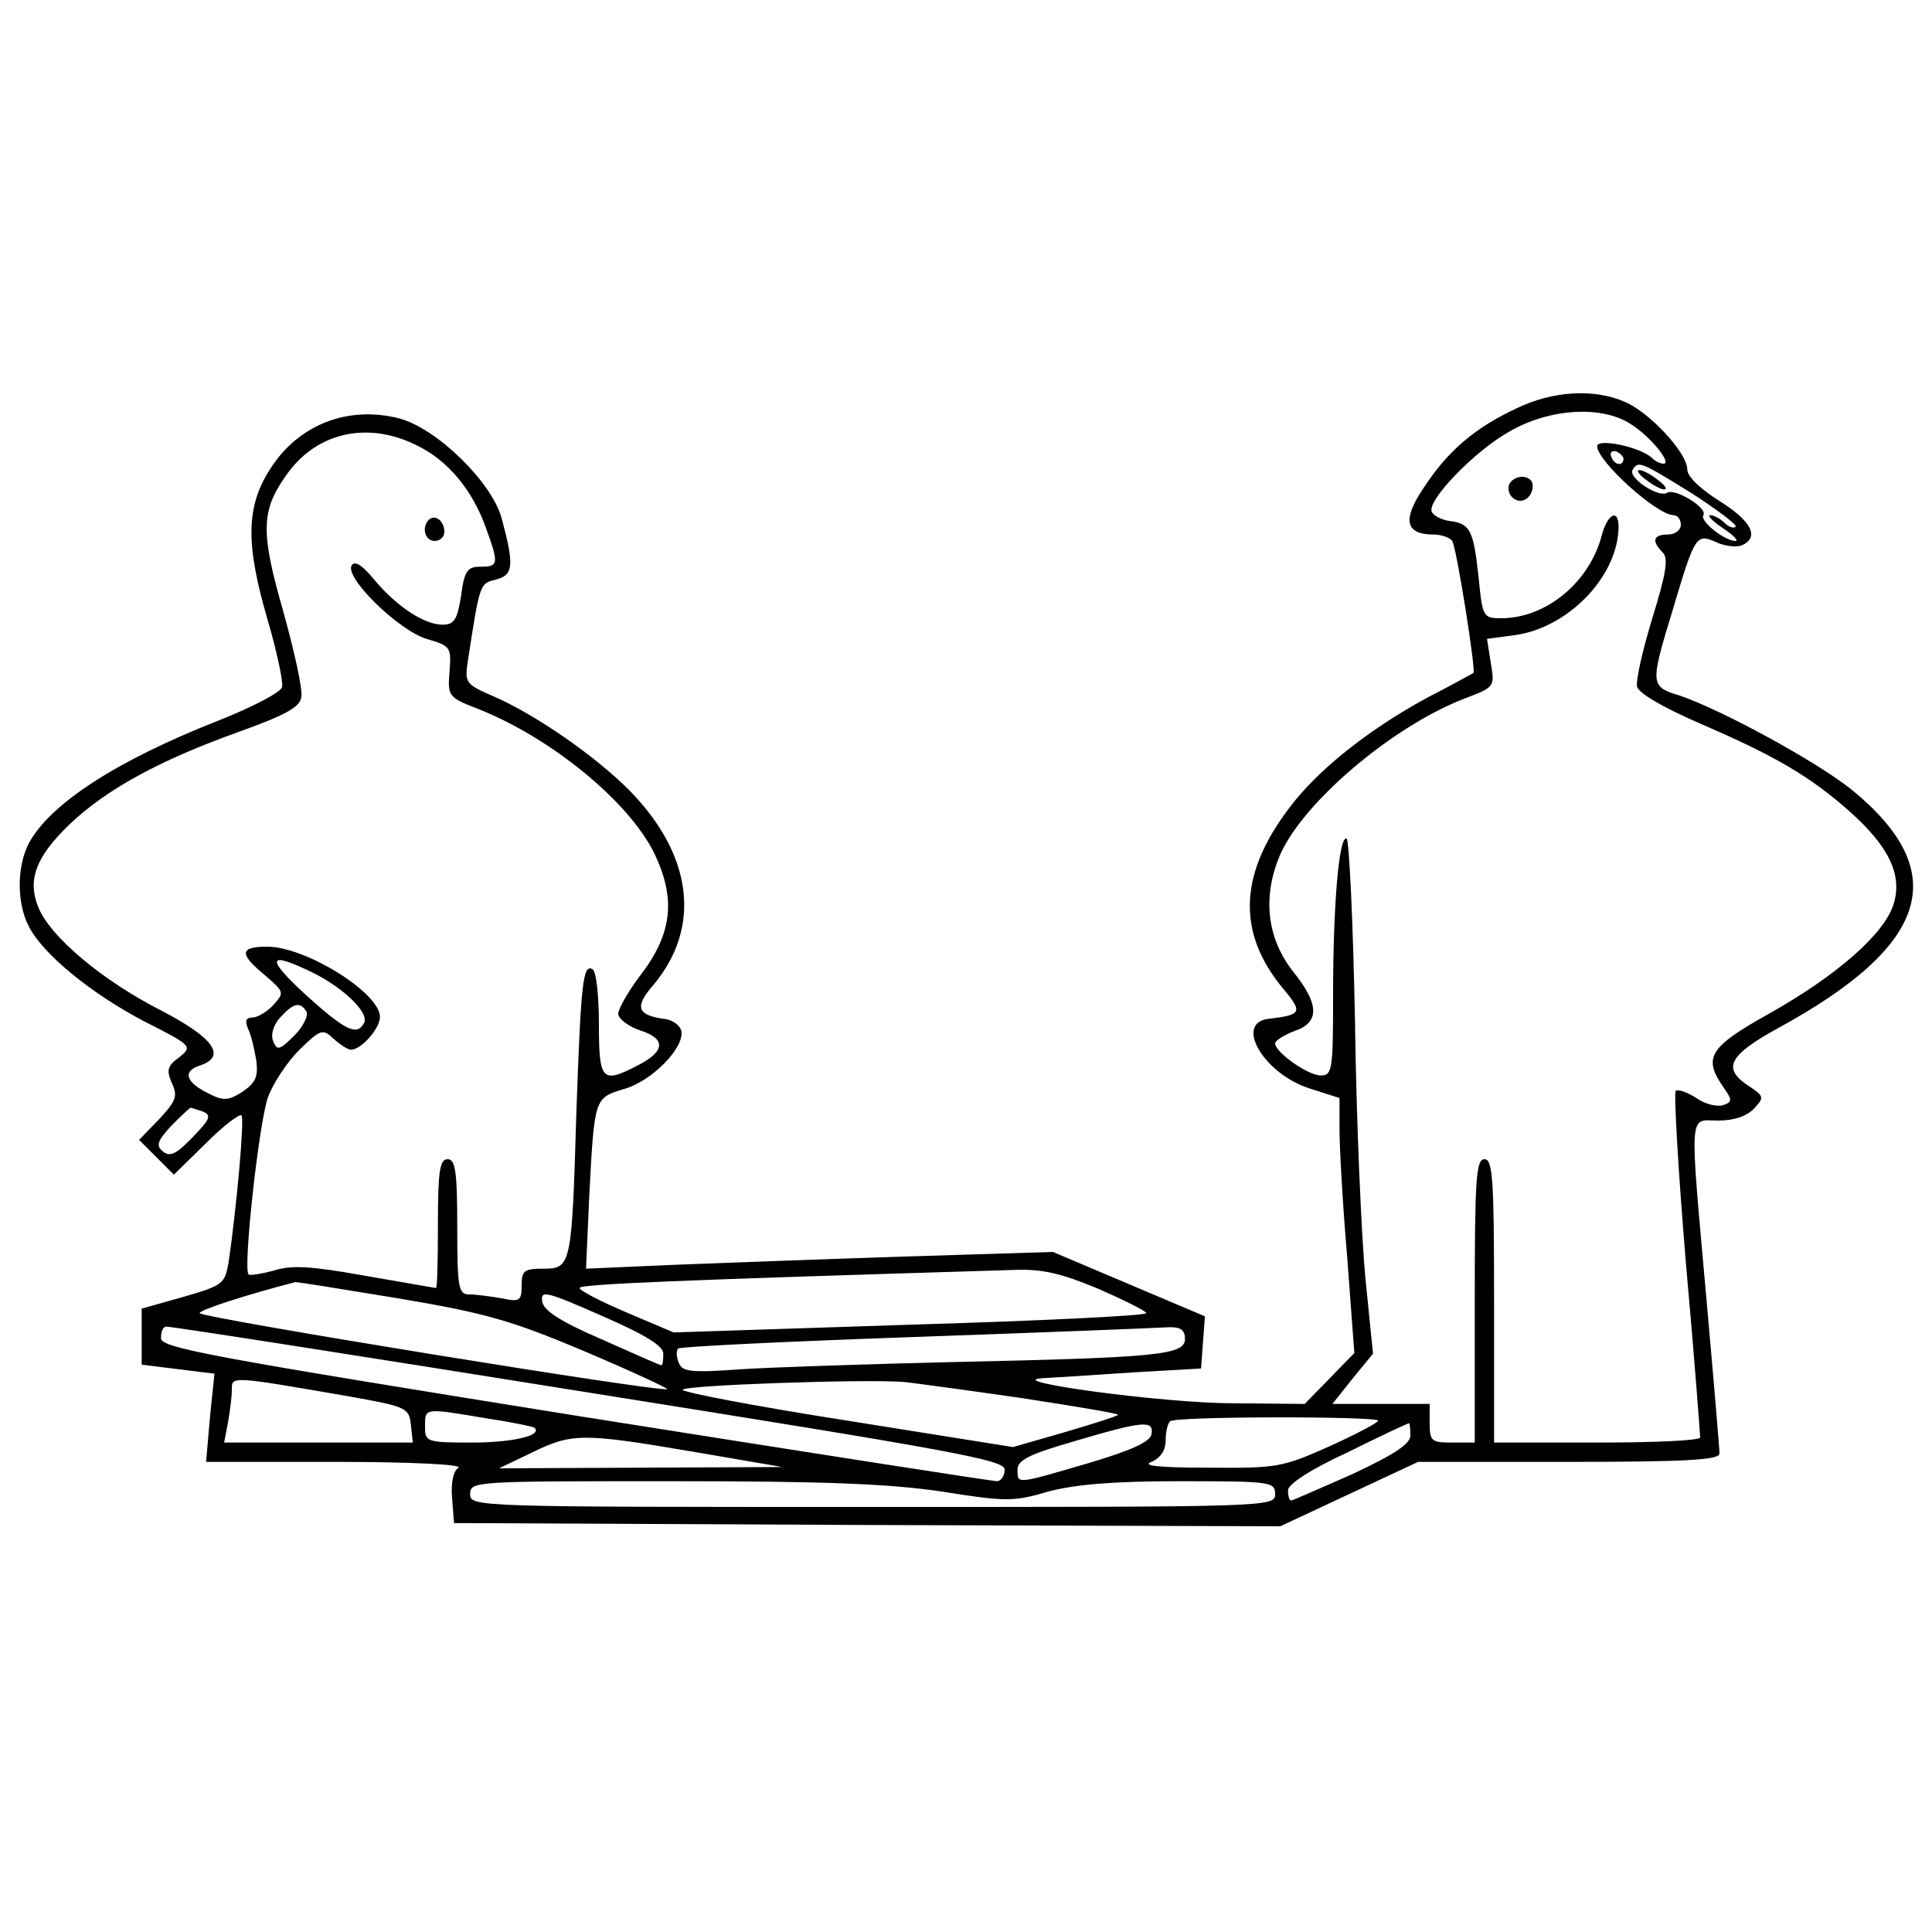
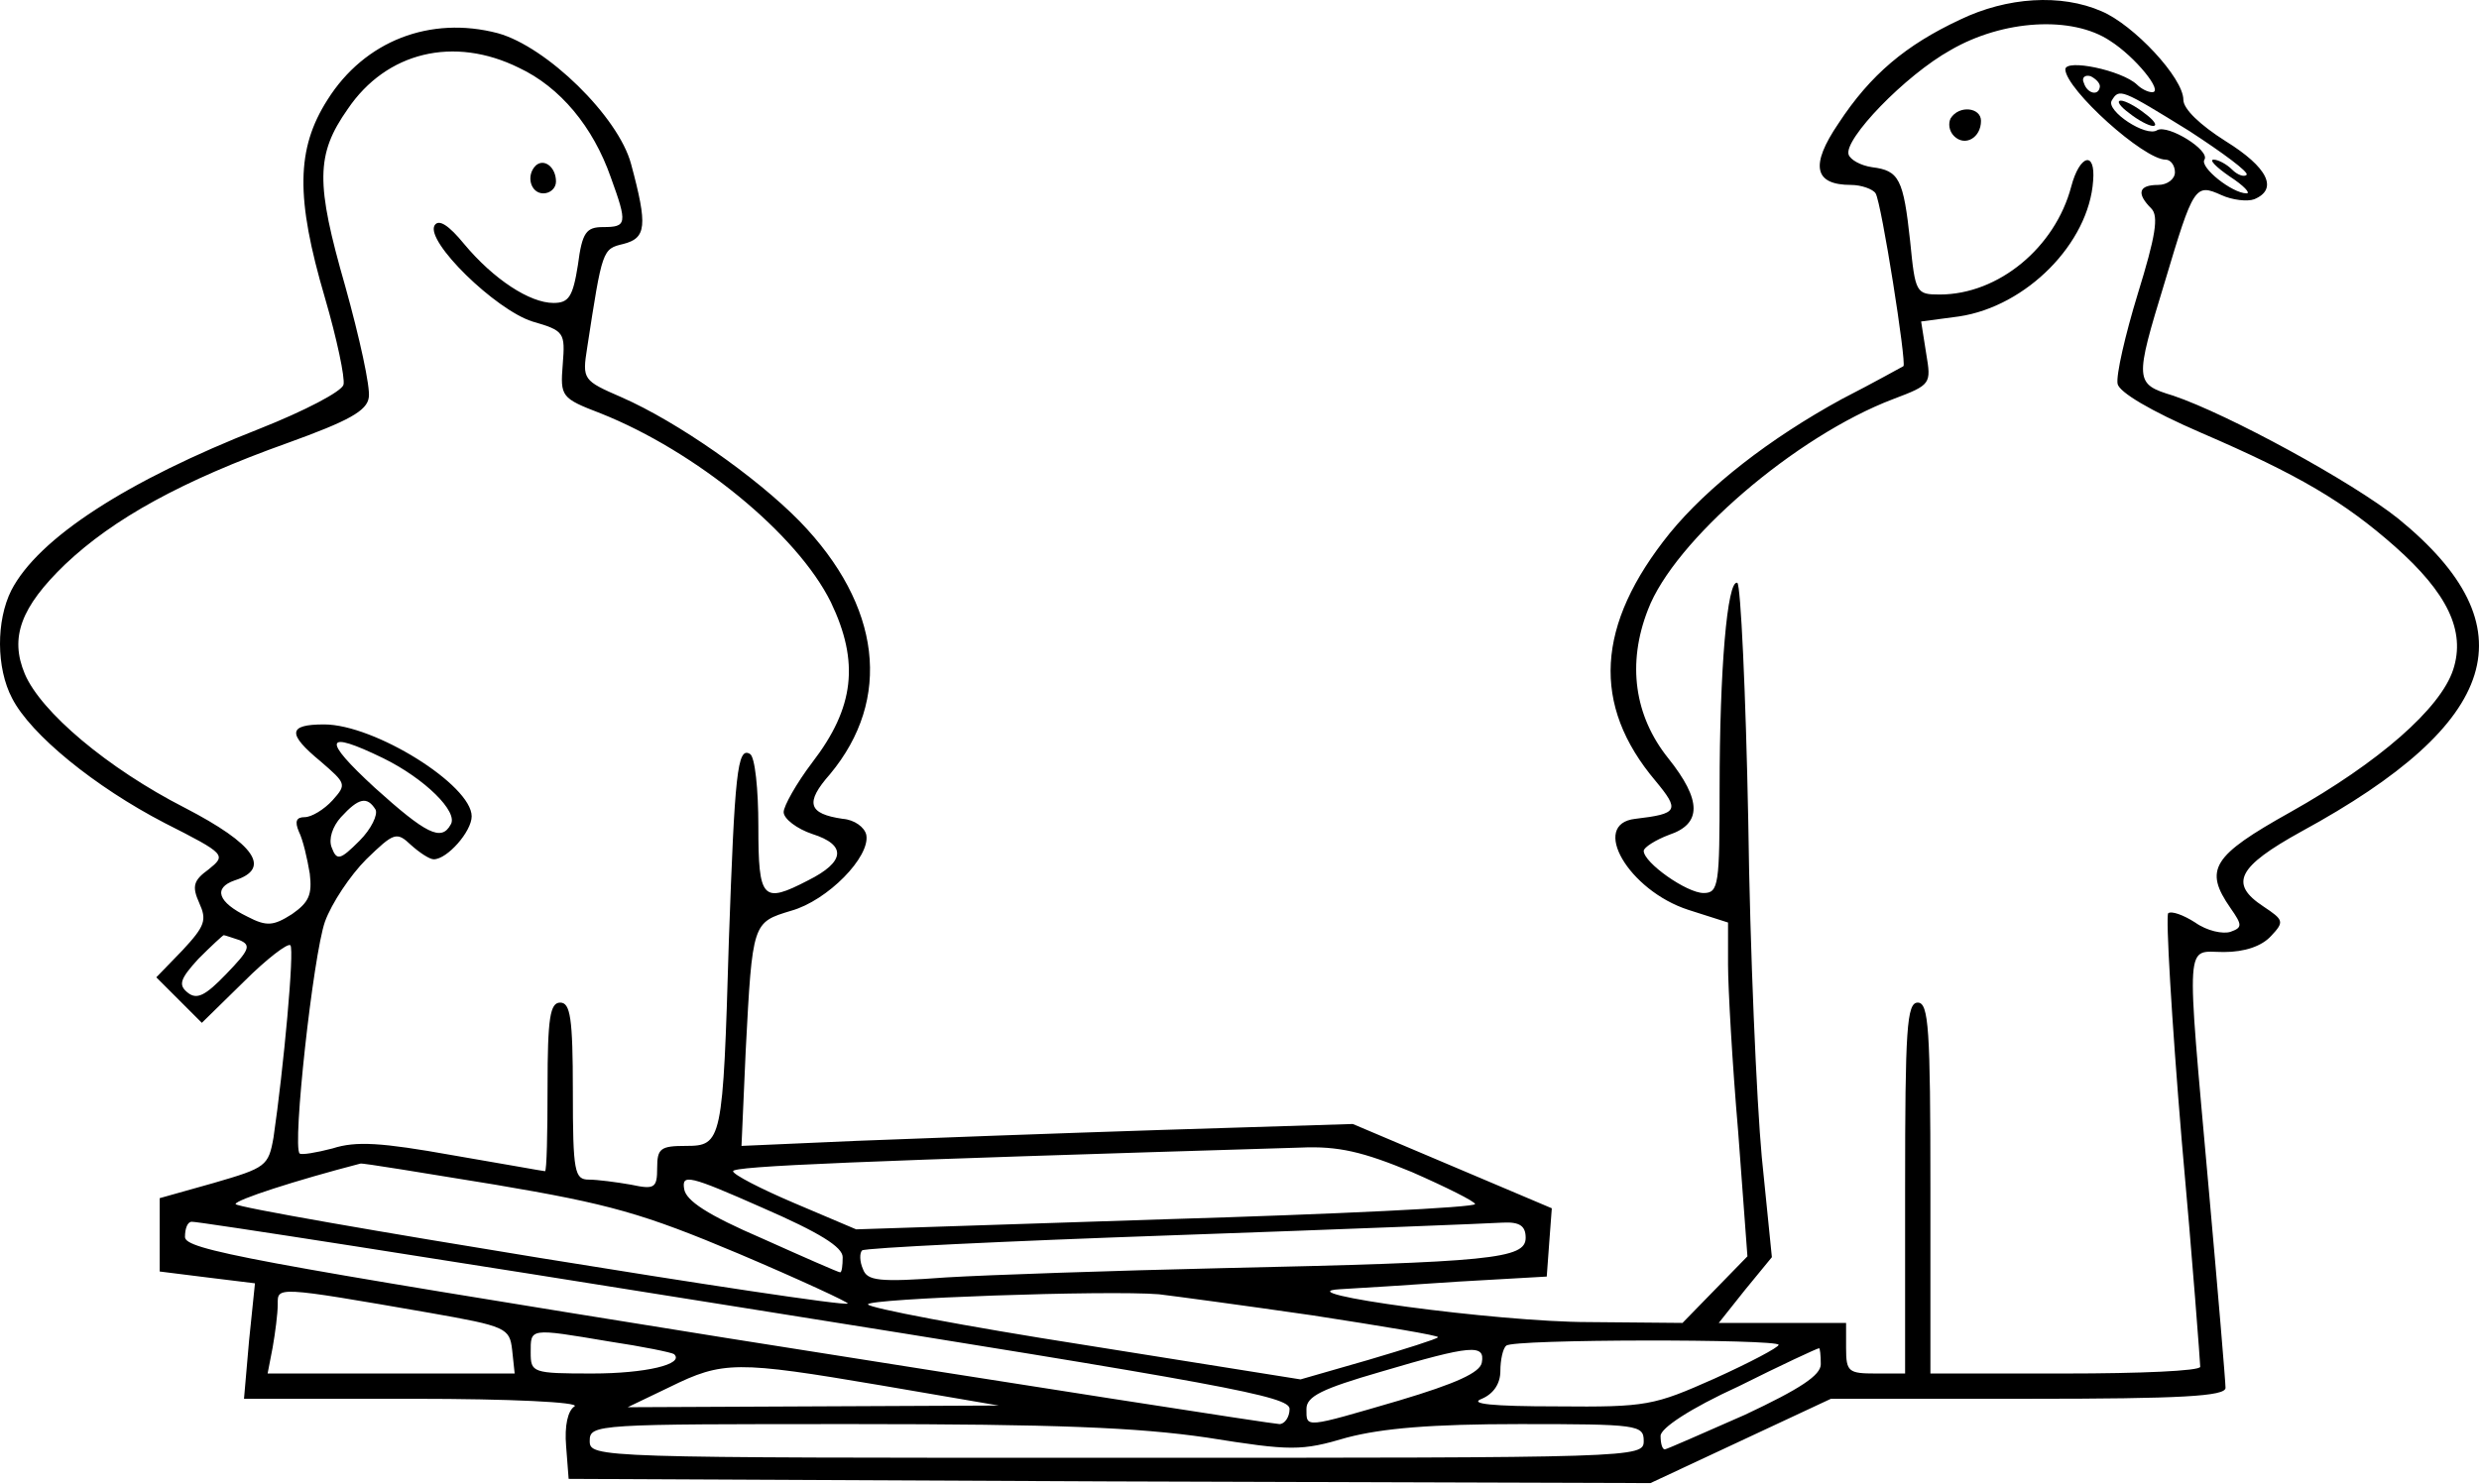
- <svg xmlns="http://www.w3.org/2000/svg" version="1.0" width="300pt" height="300pt" viewBox="0 0 300 300" preserveAspectRatio="xMidYMid meet">
-   <g transform="translate(0,300) scale(0.1,-0.1)" fill="#000000" stroke="none">
-     <path d="M2355 2366 c-64 -30 -106 -65 -144 -123 -34 -50 -29 -73 15 -73 12 0 26 -5 29 -10 7 -11 37 -202 33 -205 -2 -1 -34 -19 -73 -39 -86 -47 -159 -104 -204 -159 -88 -109 -93 -204 -17 -294 29 -35 27 -39 -24 -45 -54 -6 -8 -85 63 -108 l47 -15 0 -50 c0 -27 5 -117 12 -198 l11 -148 -38 -39 -39 -40 -111 1 c-109 0 -365 35 -295 39 19 1 82 5 140 9 l105 6 3 41 3 40 -118 50 -118 50 -225 -7 c-124 -4 -287 -10 -363 -13 l-137 -6 5 113 c8 153 8 152 54 166 43 12 94 64 89 90 -2 9 -14 18 -28 19 -41 6 -45 19 -15 53 74 89 61 200 -36 300 -52 53 -145 118 -211 147 -46 20 -47 21 -41 59 18 117 18 117 43 123 27 7 29 21 9 95 -15 56 -100 139 -158 155 -80 21 -158 -9 -202 -79 -37 -58 -38 -116 -3 -235 14 -48 24 -95 22 -103 -2 -8 -46 -31 -99 -52 -158 -62 -263 -130 -295 -192 -18 -36 -18 -92 1 -128 22 -43 98 -105 181 -148 73 -37 73 -38 52 -55 -18 -13 -20 -20 -11 -40 9 -20 7 -27 -20 -56 l-31 -32 27 -27 27 -27 50 49 c27 27 52 46 55 43 5 -5 -8 -146 -20 -228 -6 -34 -9 -36 -71 -54 l-64 -18 0 -44 0 -43 56 -7 57 -7 -7 -68 -6 -69 202 0 c113 0 197 -4 190 -9 -8 -5 -12 -23 -10 -47 l3 -39 641 -3 642 -2 107 50 107 50 234 0 c182 0 234 3 234 13 0 7 -9 114 -20 237 -27 303 -28 280 18 280 25 0 45 7 56 19 16 17 15 19 -9 35 -41 27 -31 47 45 89 237 129 272 243 115 371 -55 44 -202 124 -267 146 -46 14 -46 17 -10 135 34 114 36 117 67 103 13 -6 31 -8 39 -5 29 12 16 38 -34 69 -30 19 -50 38 -50 49 0 26 -59 89 -97 105 -48 21 -112 17 -168 -10z m178 -25 c30 -19 64 -61 50 -61 -5 0 -13 4 -18 9 -18 17 -85 31 -85 18 1 -24 93 -107 119 -107 6 0 11 -7 11 -15 0 -8 -9 -15 -20 -15 -23 0 -26 -10 -8 -28 9 -9 5 -33 -16 -101 -15 -49 -26 -97 -24 -107 2 -10 39 -32 99 -58 116 -50 170 -82 230 -135 62 -55 84 -100 69 -146 -15 -46 -88 -110 -193 -169 -93 -52 -103 -68 -71 -114 14 -20 14 -23 0 -28 -9 -3 -28 1 -42 11 -14 9 -28 14 -32 11 -3 -4 4 -125 16 -269 13 -144 22 -265 22 -269 0 -5 -72 -8 -160 -8 l-160 0 0 220 c0 189 -2 220 -15 220 -13 0 -15 -31 -15 -220 l0 -220 -35 0 c-32 0 -35 2 -35 30 l0 30 -75 0 -76 0 31 39 32 39 -12 119 c-6 65 -14 244 -16 398 -3 154 -9 281 -13 283 -12 4 -21 -104 -21 -244 0 -114 -1 -124 -19 -124 -20 0 -71 36 -71 50 0 4 14 13 30 19 39 13 39 41 -1 91 -40 50 -49 112 -24 176 31 82 175 206 291 250 45 17 45 18 39 54 l-6 38 45 6 c80 12 154 87 159 161 3 36 -16 31 -26 -7 -19 -72 -86 -128 -156 -128 -28 0 -29 2 -35 63 -8 74 -13 84 -45 88 -14 2 -26 9 -28 15 -6 18 67 94 121 124 62 36 144 41 189 11z m-1887 -32 c49 -23 88 -70 109 -130 20 -55 19 -59 -9 -59 -20 0 -25 -6 -30 -45 -6 -38 -11 -45 -29 -45 -28 0 -71 28 -106 70 -18 22 -30 30 -35 22 -11 -19 72 -100 116 -114 38 -11 39 -13 36 -51 -3 -38 -2 -40 45 -58 113 -45 233 -143 273 -224 34 -71 28 -125 -22 -190 -19 -25 -34 -52 -34 -59 0 -8 16 -20 34 -26 41 -13 39 -33 -5 -55 -54 -28 -59 -23 -59 64 0 44 -4 83 -10 86 -15 9 -18 -24 -25 -222 -7 -238 -8 -243 -51 -243 -30 0 -34 -3 -34 -26 0 -24 -3 -26 -31 -20 -17 3 -40 6 -50 6 -17 0 -19 9 -19 105 0 87 -3 105 -15 105 -12 0 -15 -18 -15 -100 0 -55 -1 -100 -3 -100 -2 0 -51 9 -110 19 -84 15 -114 17 -142 8 -19 -5 -37 -8 -39 -6 -9 8 16 235 30 275 8 22 30 55 49 74 33 32 36 33 53 17 10 -9 22 -17 27 -17 16 0 45 33 45 51 0 37 -115 109 -175 109 -43 0 -44 -11 -4 -44 30 -26 31 -27 14 -46 -10 -11 -25 -20 -33 -20 -10 0 -12 -5 -7 -17 5 -10 10 -32 13 -50 3 -25 -1 -34 -21 -48 -22 -14 -30 -15 -53 -3 -35 17 -41 34 -15 43 44 14 24 43 -59 86 -92 47 -171 114 -190 159 -18 43 -5 79 48 130 57 54 138 99 264 144 72 26 94 38 96 54 2 12 -11 71 -28 132 -35 122 -35 156 3 210 46 68 126 87 203 49z m1875 -22 c-1 -12 -15 -9 -19 4 -3 6 1 10 8 8 6 -3 11 -8 11 -12z m106 -53 c40 -26 71 -49 68 -52 -3 -3 -11 0 -17 6 -7 7 -17 12 -22 12 -6 0 3 -9 19 -20 17 -11 25 -20 20 -20 -17 0 -56 31 -50 40 7 11 -43 42 -56 35 -13 -9 -61 23 -54 35 9 15 11 14 92 -36z m-2142 -744 c49 -24 90 -64 80 -79 -11 -20 -29 -11 -90 44 -63 58 -60 69 10 35z m-9 -61 c3 -6 -5 -23 -19 -37 -23 -23 -27 -24 -33 -8 -4 10 1 25 11 36 21 23 31 25 41 9z m-161 -155 c14 -6 11 -12 -16 -40 -25 -26 -35 -31 -46 -22 -11 9 -9 16 13 40 15 15 29 28 30 28 1 0 10 -3 19 -6z m1390 -275 c41 -18 75 -35 75 -38 0 -4 -165 -12 -367 -18 l-367 -12 -73 31 c-40 17 -73 34 -73 38 0 6 144 12 673 28 45 2 74 -5 132 -29z m-1087 -15 c136 -23 175 -34 289 -82 73 -31 131 -58 129 -59 -6 -6 -726 111 -726 118 0 5 71 28 148 48 2 1 74 -11 160 -25z m412 -86 c0 -10 -1 -18 -3 -18 -2 0 -43 18 -92 40 -65 28 -91 45 -93 59 -3 18 6 16 92 -22 69 -30 96 -47 96 -59z m-118 -60 c571 -91 648 -105 648 -120 0 -10 -6 -18 -12 -18 -7 0 -302 46 -655 102 -567 91 -643 105 -643 120 0 10 3 18 8 18 4 1 298 -45 654 -102z m928 83 c0 -25 -40 -29 -360 -36 -129 -3 -277 -8 -327 -11 -81 -6 -94 -4 -99 10 -4 9 -4 19 -1 22 3 3 169 11 369 18 200 7 375 14 391 15 20 1 27 -4 27 -18z m-1300 -89 c91 -16 95 -18 98 -44 l3 -28 -147 0 -146 0 6 31 c3 17 6 40 6 51 0 21 -4 22 180 -10z m1047 -3 c84 -13 151 -24 149 -26 -1 -2 -39 -14 -83 -27 l-80 -23 -257 41 c-141 22 -256 44 -256 48 0 7 284 17 345 12 17 -2 99 -13 182 -25z m-834 -31 c40 -6 74 -13 77 -15 13 -12 -34 -23 -97 -23 -71 0 -73 1 -73 25 0 29 -2 29 93 13z m1387 -4 c0 -3 -34 -21 -76 -40 -72 -32 -80 -34 -187 -33 -77 0 -105 3 -89 9 14 6 22 18 22 33 0 13 3 27 7 30 7 8 323 8 323 1z m-352 -21 c-2 -12 -31 -25 -98 -45 -113 -33 -110 -33 -110 -10 0 15 19 24 88 44 108 32 124 33 120 11z m402 -2 c0 -13 -24 -29 -90 -60 -50 -22 -93 -41 -95 -41 -3 0 -5 7 -5 16 0 9 34 32 93 59 50 25 93 45 95 45 1 0 2 -8 2 -19z m-1115 -25 l140 -24 -220 -1 -220 -1 50 24 c63 31 79 31 250 2z m387 -62 c100 -16 112 -16 166 0 42 11 100 16 205 16 140 0 147 -1 147 -20 0 -20 -7 -20 -625 -20 -618 0 -625 0 -625 20 0 20 7 20 313 20 239 0 337 -4 419 -16z" />
-     <path d="M2344 2249 c-3 -6 -2 -15 4 -21 13 -13 32 -2 32 18 0 16 -26 19 -36 3z" />
-     <path d="M666 2193 c-12 -12 -6 -33 9 -33 8 0 15 6 15 14 0 17 -14 28 -24 19z" />
-     <path d="M2556 2255 c10 -8 23 -15 28 -15 6 0 1 7 -10 15 -10 8 -23 15 -28 15 -6 0 -1 -7 10 -15z" />
+ <svg xmlns="http://www.w3.org/2000/svg" id="svg843" preserveAspectRatio="xMidYMid meet" viewBox="0 0 293.999 175.938" height="175.938pt" width="293.999pt" version="1.0">
+   <defs id="defs847" />
+   <g id="g841" stroke="none" fill="#000000" transform="matrix(0.1,0,0,-0.1,-3.062247,238.9382)">
+     <path id="path833" d="m 2355,2366 c -64,-30 -106,-65 -144,-123 -34,-50 -29,-73 15,-73 12,0 26,-5 29,-10 7,-11 37,-202 33,-205 -2,-1 -34,-19 -73,-39 -86,-47 -159,-104 -204,-159 -88,-109 -93,-204 -17,-294 29,-35 27,-39 -24,-45 -54,-6 -8,-85 63,-108 l 47,-15 v -50 c 0,-27 5,-117 12,-198 l 11,-148 -38,-39 -39,-40 -111,1 c -109,0 -365,35 -295,39 19,1 82,5 140,9 l 105,6 3,41 3,40 -118,50 -118,50 -225,-7 c -124,-4 -287,-10 -363,-13 l -137,-6 5,113 c 8,153 8,152 54,166 43,12 94,64 89,90 -2,9 -14,18 -28,19 -41,6 -45,19 -15,53 74,89 61,200 -36,300 -52,53 -145,118 -211,147 -46,20 -47,21 -41,59 18,117 18,117 43,123 27,7 29,21 9,95 -15,56 -100,139 -158,155 -80,21 -158,-9 -202,-79 -37,-58 -38,-116 -3,-235 14,-48 24,-95 22,-103 -2,-8 -46,-31 -99,-52 -158,-62 -263,-130 -295,-192 -18,-36 -18,-92 1,-128 22,-43 98,-105 181,-148 73,-37 73,-38 52,-55 -18,-13 -20,-20 -11,-40 9,-20 7,-27 -20,-56 l -31,-32 27,-27 27,-27 50,49 c 27,27 52,46 55,43 5,-5 -8,-146 -20,-228 -6,-34 -9,-36 -71,-54 l -64,-18 v -44 -43 l 56,-7 57,-7 -7,-68 -6,-69 h 202 c 113,0 197,-4 190,-9 -8,-5 -12,-23 -10,-47 l 3,-39 641,-3 642,-2 107,50 107,50 h 234 c 182,0 234,3 234,13 0,7 -9,114 -20,237 -27,303 -28,280 18,280 25,0 45,7 56,19 16,17 15,19 -9,35 -41,27 -31,47 45,89 237,129 272,243 115,371 -55,44 -202,124 -267,146 -46,14 -46,17 -10,135 34,114 36,117 67,103 13,-6 31,-8 39,-5 29,12 16,38 -34,69 -30,19 -50,38 -50,49 0,26 -59,89 -97,105 -48,21 -112,17 -168,-10 z m 178,-25 c 30,-19 64,-61 50,-61 -5,0 -13,4 -18,9 -18,17 -85,31 -85,18 1,-24 93,-107 119,-107 6,0 11,-7 11,-15 0,-8 -9,-15 -20,-15 -23,0 -26,-10 -8,-28 9,-9 5,-33 -16,-101 -15,-49 -26,-97 -24,-107 2,-10 39,-32 99,-58 116,-50 170,-82 230,-135 62,-55 84,-100 69,-146 -15,-46 -88,-110 -193,-169 -93,-52 -103,-68 -71,-114 14,-20 14,-23 0,-28 -9,-3 -28,1 -42,11 -14,9 -28,14 -32,11 -3,-4 4,-125 16,-269 13,-144 22,-265 22,-269 0,-5 -72,-8 -160,-8 h -160 v 220 c 0,189 -2,220 -15,220 -13,0 -15,-31 -15,-220 V 760 h -35 c -32,0 -35,2 -35,30 v 30 h -75 -76 l 31,39 32,39 -12,119 c -6,65 -14,244 -16,398 -3,154 -9,281 -13,283 -12,4 -21,-104 -21,-244 0,-114 -1,-124 -19,-124 -20,0 -71,36 -71,50 0,4 14,13 30,19 39,13 39,41 -1,91 -40,50 -49,112 -24,176 31,82 175,206 291,250 45,17 45,18 39,54 l -6,38 45,6 c 80,12 154,87 159,161 3,36 -16,31 -26,-7 -19,-72 -86,-128 -156,-128 -28,0 -29,2 -35,63 -8,74 -13,84 -45,88 -14,2 -26,9 -28,15 -6,18 67,94 121,124 62,36 144,41 189,11 z M 646,2309 c 49,-23 88,-70 109,-130 20,-55 19,-59 -9,-59 -20,0 -25,-6 -30,-45 -6,-38 -11,-45 -29,-45 -28,0 -71,28 -106,70 -18,22 -30,30 -35,22 -11,-19 72,-100 116,-114 38,-11 39,-13 36,-51 -3,-38 -2,-40 45,-58 113,-45 233,-143 273,-224 34,-71 28,-125 -22,-190 -19,-25 -34,-52 -34,-59 0,-8 16,-20 34,-26 41,-13 39,-33 -5,-55 -54,-28 -59,-23 -59,64 0,44 -4,83 -10,86 -15,9 -18,-24 -25,-222 -7,-238 -8,-243 -51,-243 -30,0 -34,-3 -34,-26 0,-24 -3,-26 -31,-20 -17,3 -40,6 -50,6 -17,0 -19,9 -19,105 0,87 -3,105 -15,105 -12,0 -15,-18 -15,-100 0,-55 -1,-100 -3,-100 -2,0 -51,9 -110,19 -84,15 -114,17 -142,8 -19,-5 -37,-8 -39,-6 -9,8 16,235 30,275 8,22 30,55 49,74 33,32 36,33 53,17 10,-9 22,-17 27,-17 16,0 45,33 45,51 0,37 -115,109 -175,109 -43,0 -44,-11 -4,-44 30,-26 31,-27 14,-46 -10,-11 -25,-20 -33,-20 -10,0 -12,-5 -7,-17 5,-10 10,-32 13,-50 3,-25 -1,-34 -21,-48 -22,-14 -30,-15 -53,-3 -35,17 -41,34 -15,43 44,14 24,43 -59,86 -92,47 -171,114 -190,159 -18,43 -5,79 48,130 57,54 138,99 264,144 72,26 94,38 96,54 2,12 -11,71 -28,132 -35,122 -35,156 3,210 46,68 126,87 203,49 z m 1875,-22 c -1,-12 -15,-9 -19,4 -3,6 1,10 8,8 6,-3 11,-8 11,-12 z m 106,-53 c 40,-26 71,-49 68,-52 -3,-3 -11,0 -17,6 -7,7 -17,12 -22,12 -6,0 3,-9 19,-20 17,-11 25,-20 20,-20 -17,0 -56,31 -50,40 7,11 -43,42 -56,35 -13,-9 -61,23 -54,35 9,15 11,14 92,-36 z M 485,1490 c 49,-24 90,-64 80,-79 -11,-20 -29,-11 -90,44 -63,58 -60,69 10,35 z m -9,-61 c 3,-6 -5,-23 -19,-37 -23,-23 -27,-24 -33,-8 -4,10 1,25 11,36 21,23 31,25 41,9 z M 315,1274 c 14,-6 11,-12 -16,-40 -25,-26 -35,-31 -46,-22 -11,9 -9,16 13,40 15,15 29,28 30,28 1,0 10,-3 19,-6 z M 1705,999 c 41,-18 75,-35 75,-38 0,-4 -165,-12 -367,-18 l -367,-12 -73,31 c -40,17 -73,34 -73,38 0,6 144,12 673,28 45,2 74,-5 132,-29 z M 618,984 c 136,-23 175,-34 289,-82 73,-31 131,-58 129,-59 -6,-6 -726,111 -726,118 0,5 71,28 148,48 2,1 74,-11 160,-25 z m 412,-86 c 0,-10 -1,-18 -3,-18 -2,0 -43,18 -92,40 -65,28 -91,45 -93,59 -3,18 6,16 92,-22 69,-30 96,-47 96,-59 z M 912,838 c 571,-91 648,-105 648,-120 0,-10 -6,-18 -12,-18 -7,0 -302,46 -655,102 -567,91 -643,105 -643,120 0,10 3,18 8,18 4,1 298,-45 654,-102 z m 928,83 c 0,-25 -40,-29 -360,-36 -129,-3 -277,-8 -327,-11 -81,-6 -94,-4 -99,10 -4,9 -4,19 -1,22 3,3 169,11 369,18 200,7 375,14 391,15 20,1 27,-4 27,-18 z M 540,832 c 91,-16 95,-18 98,-44 l 3,-28 H 494 348 l 6,31 c 3,17 6,40 6,51 0,21 -4,22 180,-10 z m 1047,-3 c 84,-13 151,-24 149,-26 -1,-2 -39,-14 -83,-27 l -80,-23 -257,41 c -141,22 -256,44 -256,48 0,7 284,17 345,12 17,-2 99,-13 182,-25 z M 753,798 c 40,-6 74,-13 77,-15 13,-12 -34,-23 -97,-23 -71,0 -73,1 -73,25 0,29 -2,29 93,13 z m 1387,-4 c 0,-3 -34,-21 -76,-40 -72,-32 -80,-34 -187,-33 -77,0 -105,3 -89,9 14,6 22,18 22,33 0,13 3,27 7,30 7,8 323,8 323,1 z m -352,-21 c -2,-12 -31,-25 -98,-45 -113,-33 -110,-33 -110,-10 0,15 19,24 88,44 108,32 124,33 120,11 z m 402,-2 c 0,-13 -24,-29 -90,-60 -50,-22 -93,-41 -95,-41 -3,0 -5,7 -5,16 0,9 34,32 93,59 50,25 93,45 95,45 1,0 2,-8 2,-19 z m -1115,-25 140,-24 -220,-1 -220,-1 50,24 c 63,31 79,31 250,2 z m 387,-62 c 100,-16 112,-16 166,0 42,11 100,16 205,16 140,0 147,-1 147,-20 0,-20 -7,-20 -625,-20 -618,0 -625,0 -625,20 0,20 7,20 313,20 239,0 337,-4 419,-16 z" />
+     <path id="path835" d="m 2344,2249 c -3,-6 -2,-15 4,-21 13,-13 32,-2 32,18 0,16 -26,19 -36,3 z" />
+     <path id="path837" d="m 666,2193 c -12,-12 -6,-33 9,-33 8,0 15,6 15,14 0,17 -14,28 -24,19 z" />
+     <path id="path839" d="m 2556,2255 c 10,-8 23,-15 28,-15 6,0 1,7 -10,15 -10,8 -23,15 -28,15 -6,0 -1,-7 10,-15 z" />
  </g>
</svg>
